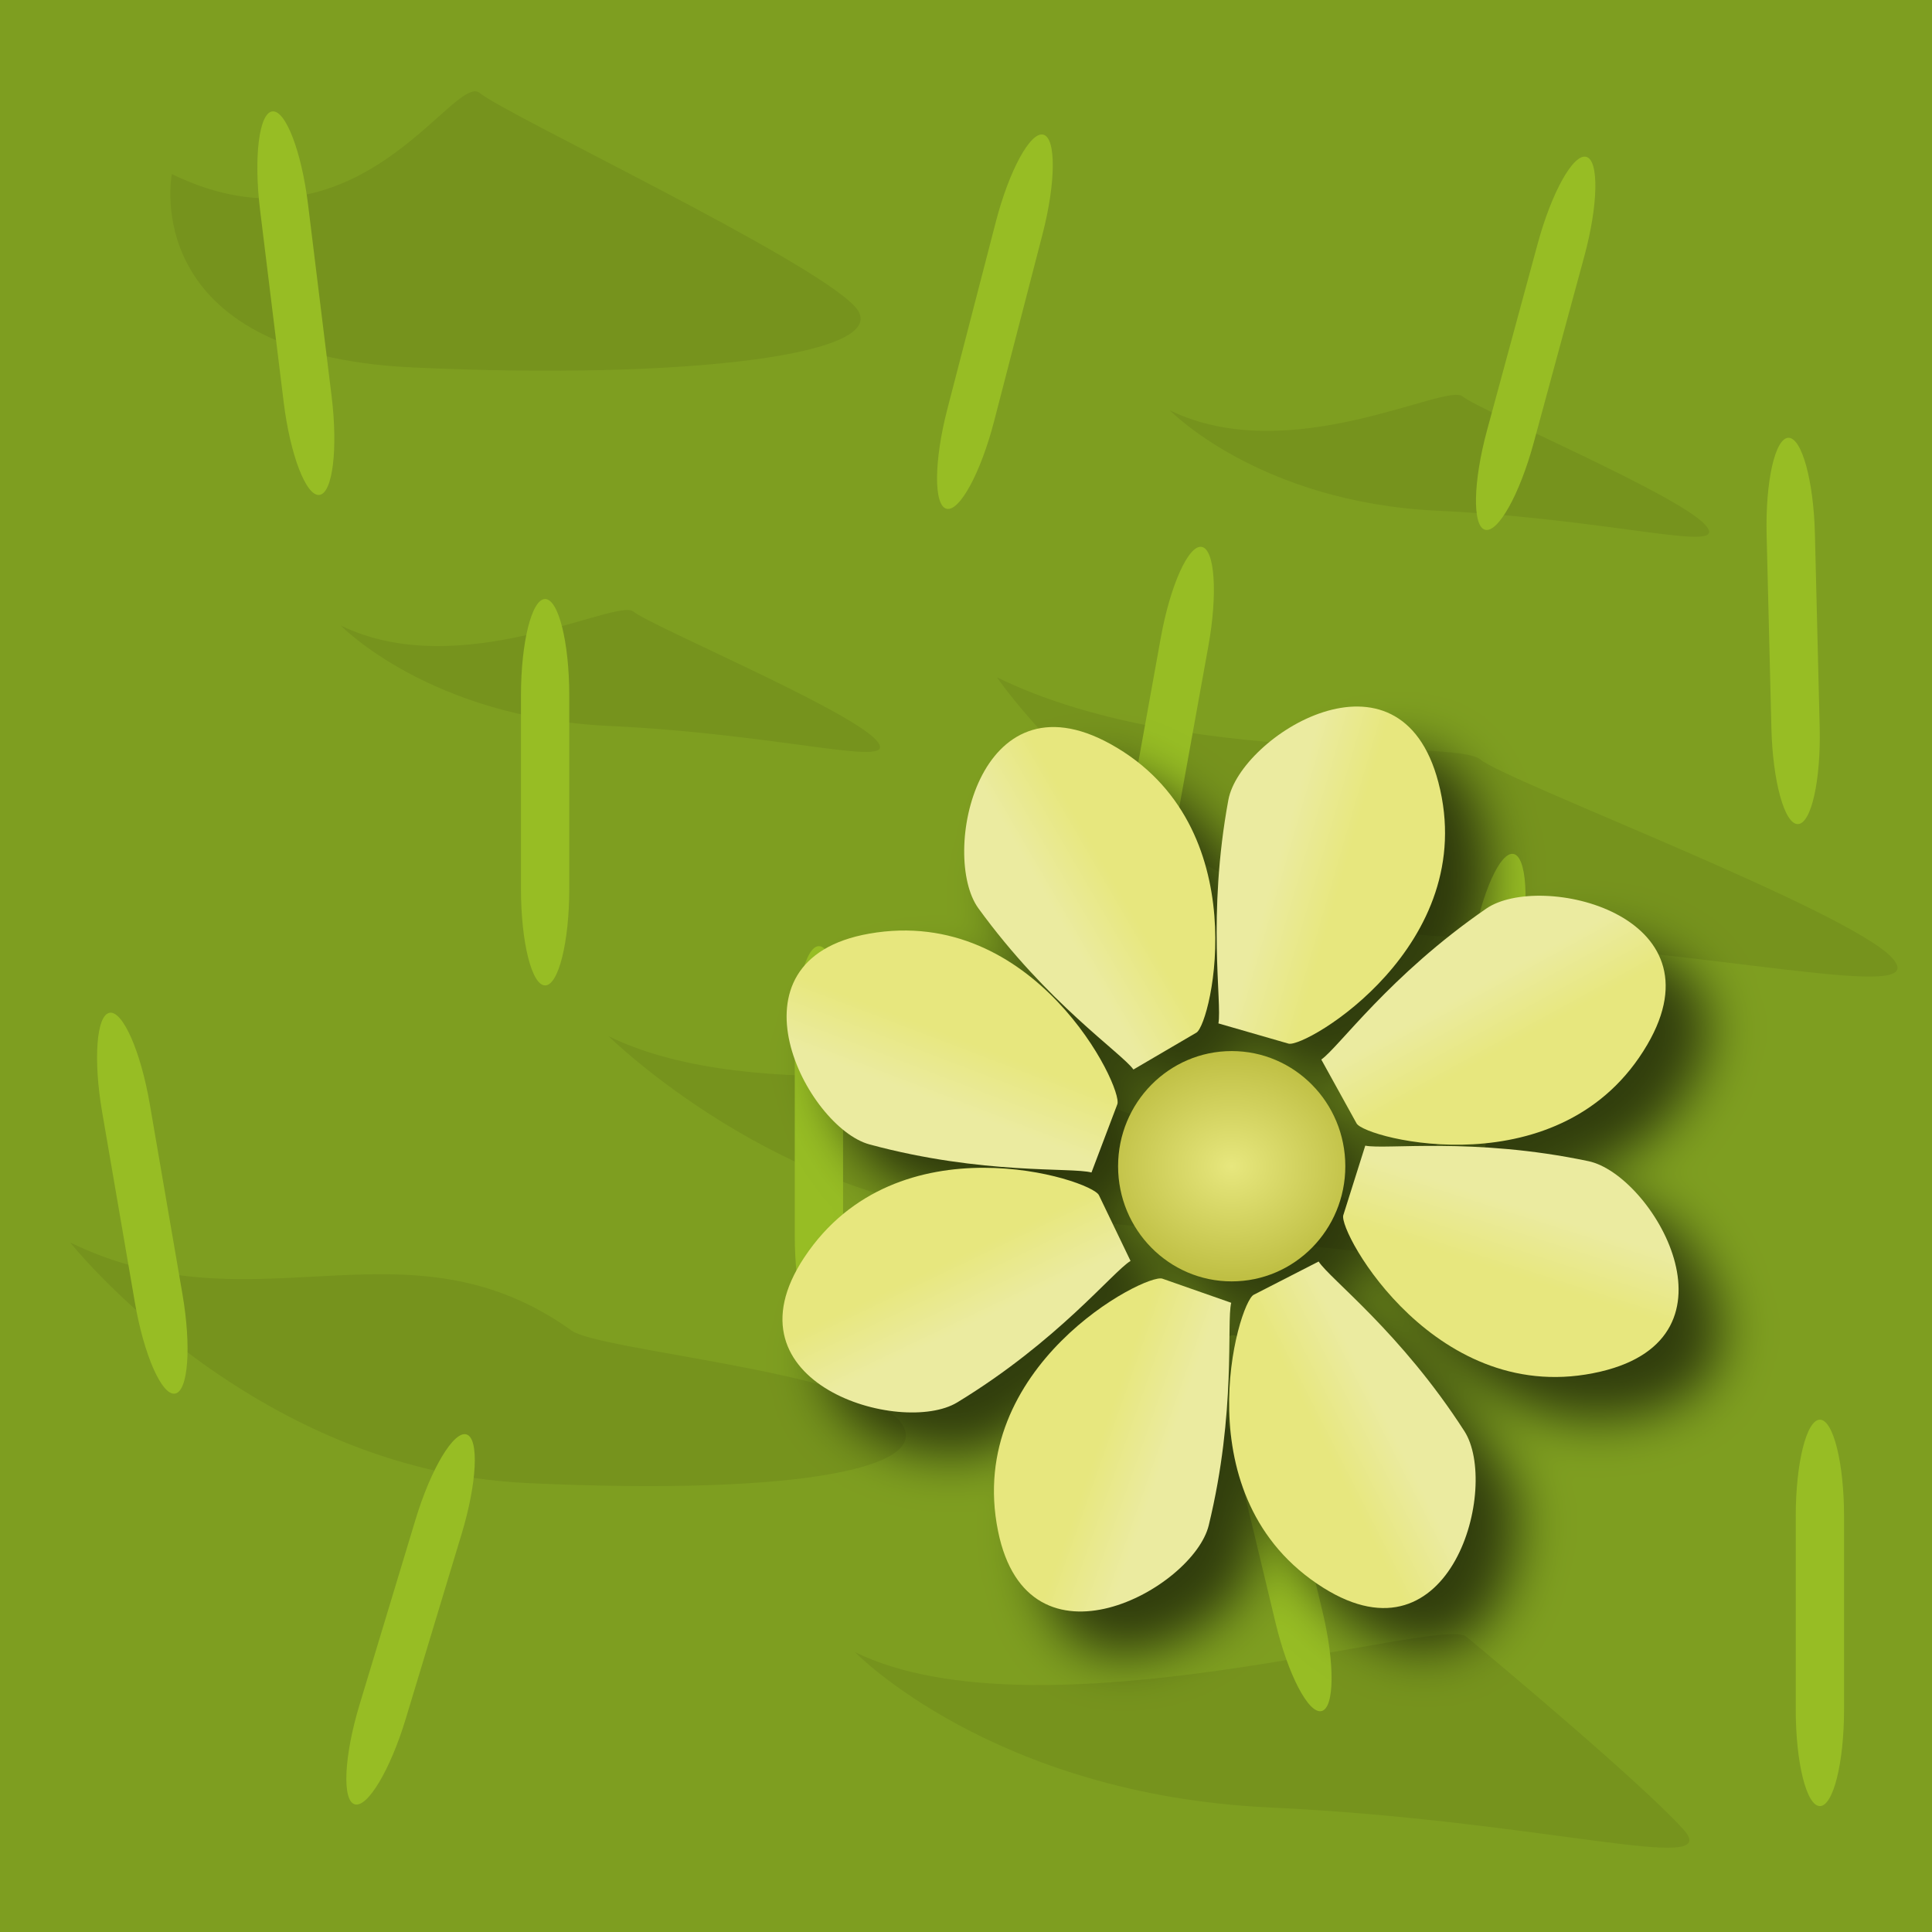
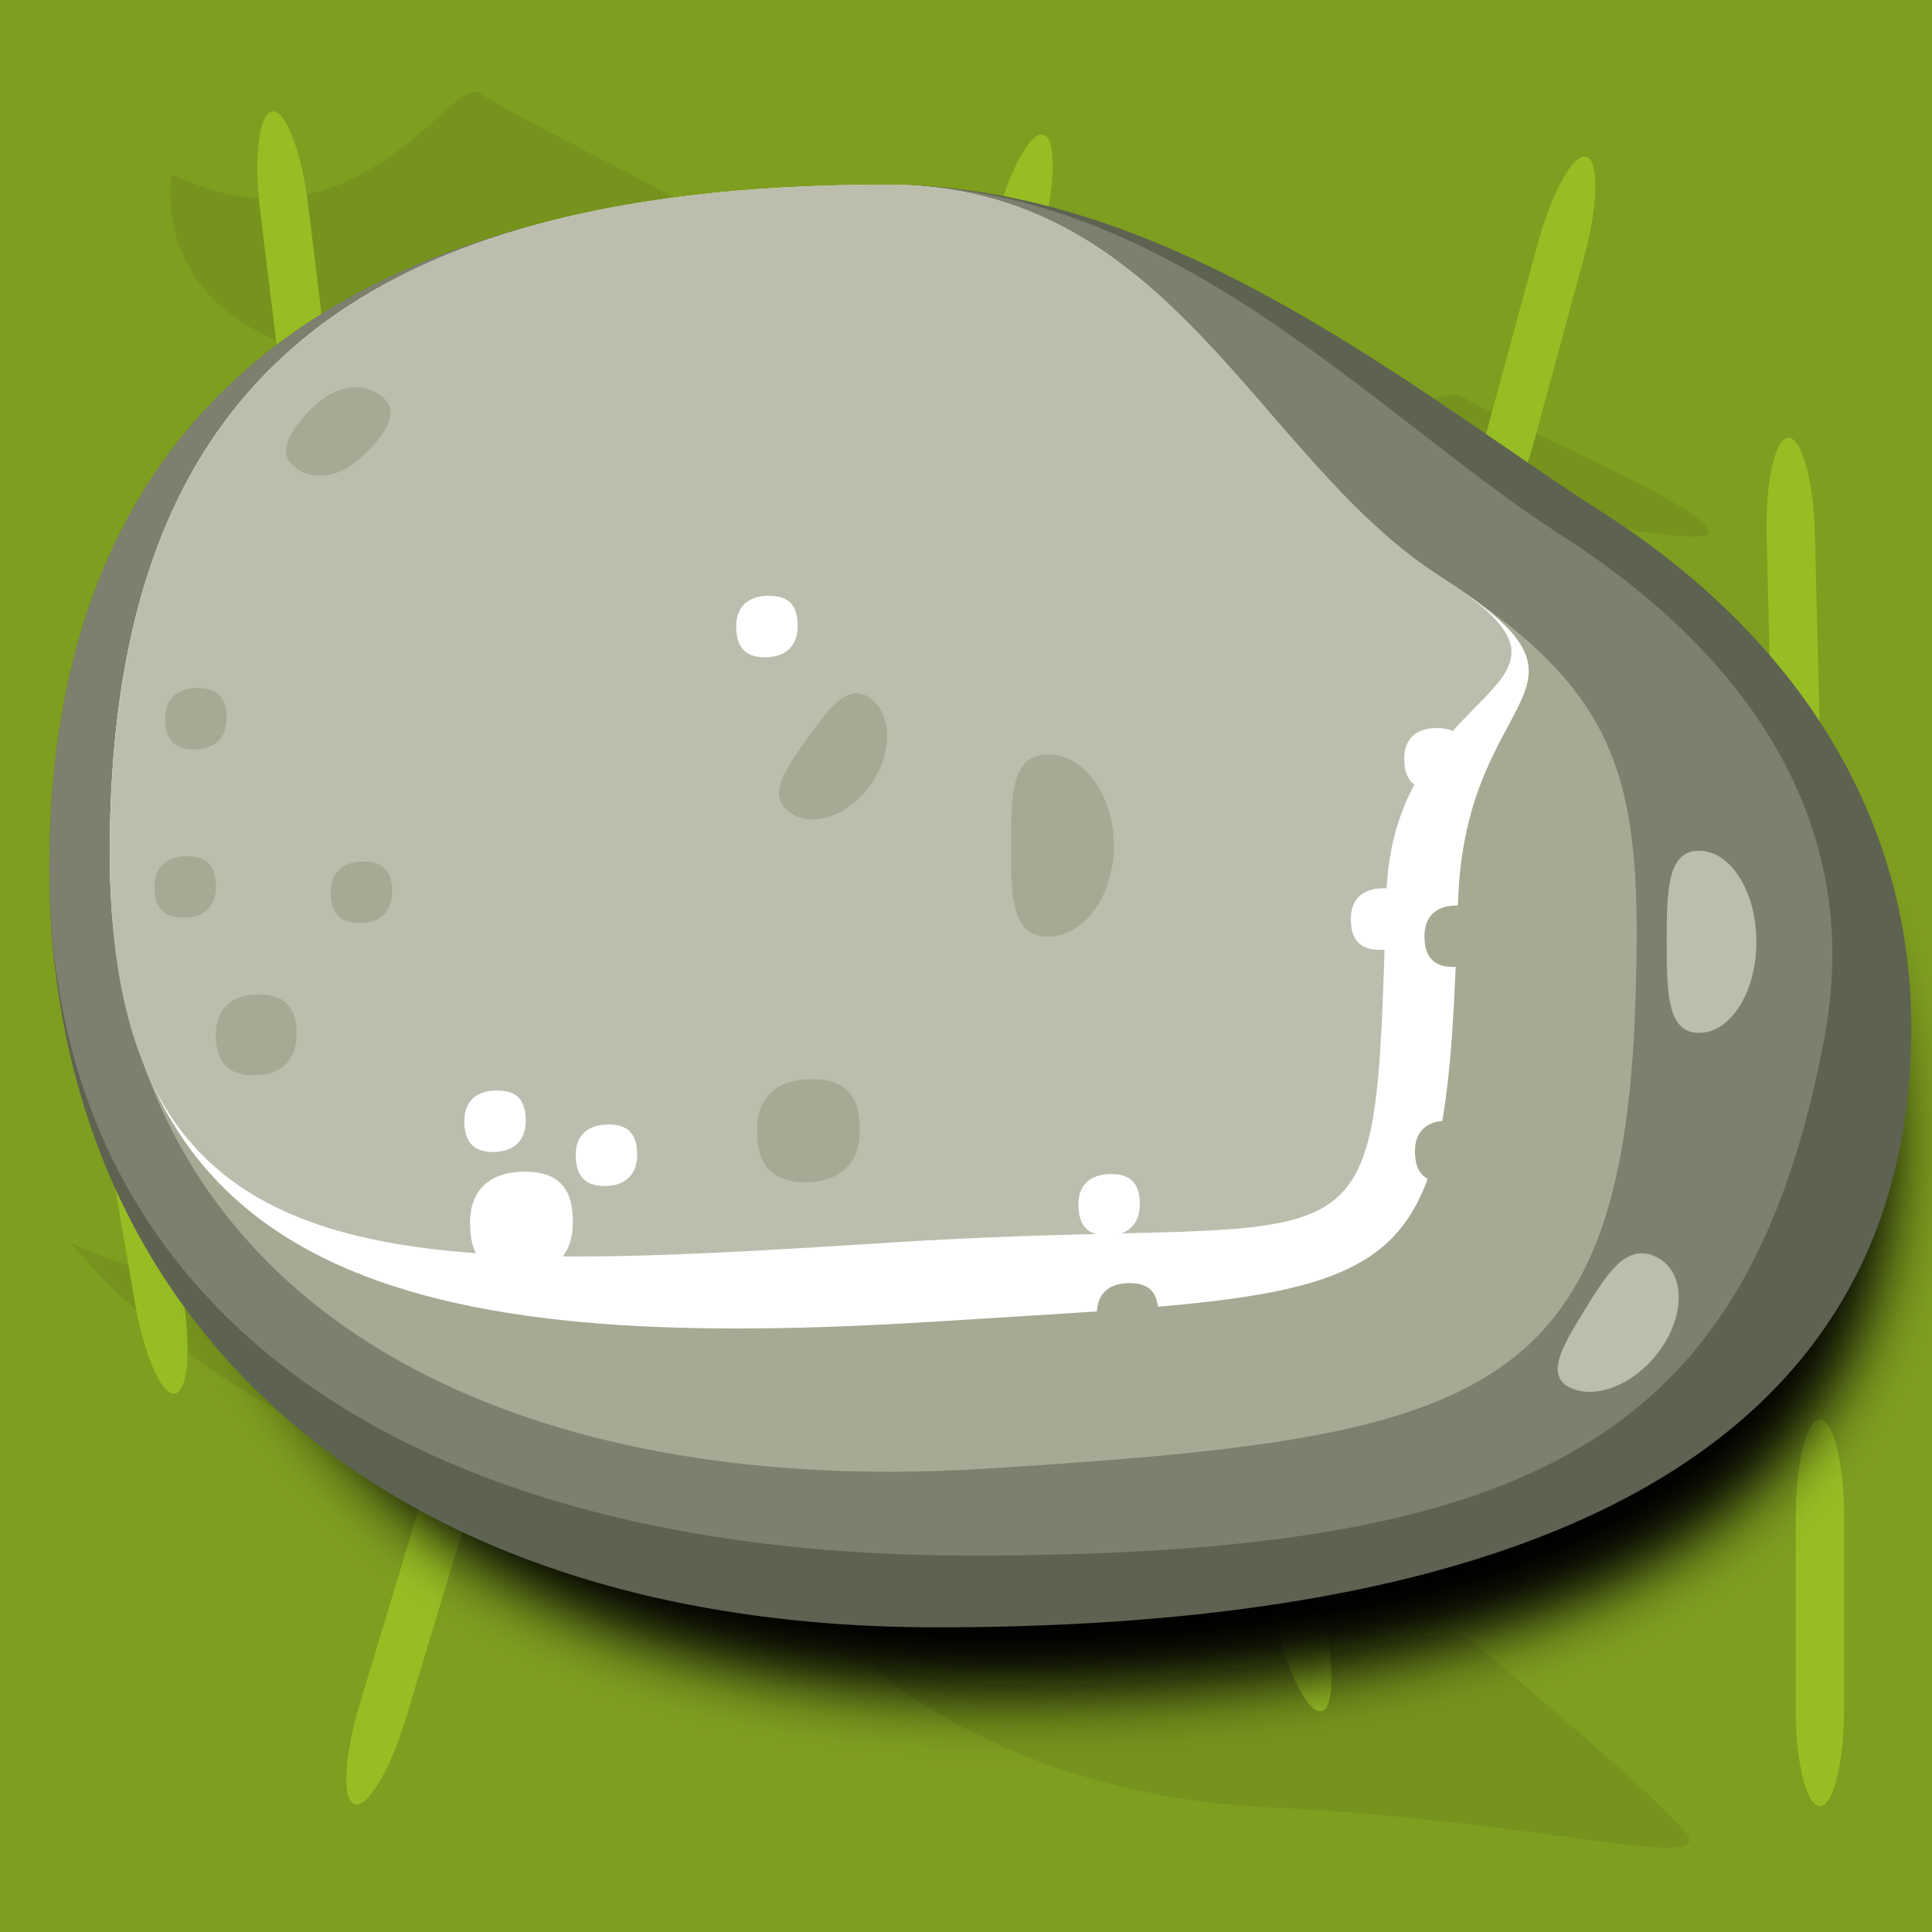
<svg xmlns="http://www.w3.org/2000/svg" xmlns:xlink="http://www.w3.org/1999/xlink" width="40" height="40" viewBox="0 0 40 40" id="svg2" version="1.1">
  <defs id="defs4">
    <linearGradient id="linearGradient4335-8">
      <stop style="stop-color:#ebeba0;stop-opacity:1" offset="0" id="stop4368" />
      <stop style="stop-color:#e7e77e;stop-opacity:1" offset="1" id="stop4366" />
    </linearGradient>
    <linearGradient id="linearGradient4335">
      <stop style="stop-color:#e7e77e;stop-opacity:1" offset="0" id="stop4337" />
      <stop style="stop-color:#a9a923;stop-opacity:1" offset="1" id="stop4339" />
    </linearGradient>
    <radialGradient xlink:href="#linearGradient4335" id="radialGradient4207" gradientUnits="userSpaceOnUse" gradientTransform="matrix(1.783813,0.00889073,-0.00767809,1.540511,-19.04016,-19.74661)" cx="22.312" cy="25.875" fx="22.312" fy="25.875" r="4.625" />
    <linearGradient xlink:href="#linearGradient4335-8" id="linearGradient4209" gradientUnits="userSpaceOnUse" gradientTransform="translate(-0.375,0.25)" x1="14.334" y1="10.746" x2="16.69" y2="9.376" />
    <linearGradient xlink:href="#linearGradient4335-8" id="linearGradient4211" gradientUnits="userSpaceOnUse" gradientTransform="matrix(0.6891816,0.7245886,-0.7245886,0.6891816,20.03246,-8.888198)" x1="14.334" y1="10.746" x2="16.69" y2="9.376" />
    <linearGradient xlink:href="#linearGradient4335-8" id="linearGradient4213" gradientUnits="userSpaceOnUse" gradientTransform="matrix(-0.0250491,0.9996862,-0.9996862,-0.0250491,40.75302,-0.5596082)" x1="14.334" y1="10.746" x2="16.69" y2="9.376" />
    <linearGradient xlink:href="#linearGradient4335-8" id="linearGradient4215" gradientUnits="userSpaceOnUse" gradientTransform="matrix(-0.7416246,0.6708151,-0.6708151,-0.7416246,49.37716,20.07035)" x1="14.334" y1="10.746" x2="16.69" y2="9.376" />
    <linearGradient xlink:href="#linearGradient4335-8" id="linearGradient4217" gradientUnits="userSpaceOnUse" gradientTransform="matrix(-0.998418,-0.05622685,0.05622685,-0.998418,40.10525,41.24265)" x1="14.334" y1="10.746" x2="16.69" y2="9.376" />
    <linearGradient xlink:href="#linearGradient4335-8" id="linearGradient4219" gradientUnits="userSpaceOnUse" gradientTransform="matrix(-0.64735,-0.7621929,0.7621929,-0.64735,19.21627,49.21895)" x1="14.334" y1="10.746" x2="16.69" y2="9.376" />
    <linearGradient xlink:href="#linearGradient4335-8" id="linearGradient4221" gradientUnits="userSpaceOnUse" gradientTransform="matrix(0.08121869,-0.9966963,0.9966963,0.08121869,-1.003224,39.73848)" x1="14.334" y1="10.746" x2="16.69" y2="9.376" />
    <linearGradient xlink:href="#linearGradient4335-8" id="linearGradient4223" gradientUnits="userSpaceOnUse" gradientTransform="matrix(0.7781692,-0.6280547,0.6280547,0.7781692,-8.453766,18.65625)" x1="14.334" y1="10.746" x2="16.69" y2="9.376" />
    <filter style="color-interpolation-filters:sRGB" id="filter4317" x="-0.069" width="1.137" y="-0.068" height="1.136">
      <feGaussianBlur stdDeviation="1.045" id="feGaussianBlur4319" />
+     </filter>
+     <filter style="color-interpolation-filters:sRGB" id="filter4683" x="-0.043" width="1.085" y="-0.055" height="1.11">
+       <feGaussianBlur stdDeviation="0.547" id="feGaussianBlur4685" />
    </filter>
  </defs>
  <g id="layer1" transform="translate(0,-1012.362)">
    <rect style="opacity:1;fill:#7e9e20;fill-opacity:1;stroke:none;stroke-width:1;stroke-linejoin:round;stroke-miterlimit:4;stroke-dasharray:none;stroke-dashoffset:0;stroke-opacity:1" id="rect4136" width="40" height="40" x="0" y="1012.362" />
    <path style="fill:#76931d;fill-opacity:1;fill-rule:evenodd;stroke:none;stroke-width:1px;stroke-linecap:butt;stroke-linejoin:miter;stroke-opacity:1" d="m 7.054,1025.312 c 2.482,1.212 5.713,-0.577 6.06,-0.288 0.346,0.288 4.444,2.02 5.021,2.655 0.577,0.635 -1.847,-0.115 -5.54,-0.288 -3.693,-0.173 -5.54,-2.078 -5.54,-2.078 z" id="path4138" />
    <path style="fill:#76931d;fill-opacity:1;fill-rule:evenodd;stroke:none;stroke-width:1px;stroke-linecap:butt;stroke-linejoin:miter;stroke-opacity:1" d="m 17.702,1046.568 c 3.839,1.875 12.122,-0.766 12.658,-0.32 0.536,0.446 3.592,2.999 4.485,3.981 0.893,0.982 -2.857,-0.178 -8.571,-0.446 -5.714,-0.268 -8.571,-3.214 -8.571,-3.214 z" id="path4138-3" />
    <path style="fill:#76931d;fill-opacity:1;fill-rule:evenodd;stroke:none;stroke-width:1px;stroke-linecap:butt;stroke-linejoin:miter;stroke-opacity:1" d="m 12.6,1033.816 c 3.085,1.507 8.365,0.419 8.796,0.778 0.43,0.359 7.292,2.637 8.009,3.426 0.717,0.789 -4.064,-0.27 -8.655,-0.485 -4.592,-0.215 -8.15,-3.719 -8.15,-3.719 z" id="path4138-7" />
    <path style="fill:#76931d;fill-opacity:1;fill-rule:evenodd;stroke:none;stroke-width:1px;stroke-linecap:butt;stroke-linejoin:miter;stroke-opacity:1" d="m 24.22,1020.857 c 2.482,1.212 5.713,-0.577 6.06,-0.288 0.346,0.288 4.444,2.02 5.021,2.655 0.577,0.635 -1.847,-0.115 -5.54,-0.288 -3.693,-0.173 -5.54,-2.078 -5.54,-2.078 z" id="path4138-6" />
    <path style="fill:#76931d;fill-opacity:1;fill-rule:evenodd;stroke:none;stroke-width:1px;stroke-linecap:butt;stroke-linejoin:miter;stroke-opacity:1" d="m 20.642,1026.386 c 3.839,1.875 9.471,1.254 10.006,1.7 0.536,0.446 7.633,3.125 8.525,4.107 0.893,0.982 -3.615,-0.178 -9.329,-0.446 -5.714,-0.268 -9.203,-5.361 -9.203,-5.361 z" id="path4138-2" />
    <path style="fill:#76931d;fill-opacity:1;fill-rule:evenodd;stroke:none;stroke-width:1px;stroke-linecap:butt;stroke-linejoin:miter;stroke-opacity:1" d="m 3.558,1015.966 c 3.839,1.875 5.84,-2.124 6.376,-1.678 0.536,0.446 6.875,3.441 7.768,4.423 0.893,0.982 -3.457,1.526 -9.171,1.258 -5.714,-0.268 -4.973,-4.003 -4.973,-4.003 z" id="path4138-33" />
    <path style="fill:#76931d;fill-opacity:1;fill-rule:evenodd;stroke:none;stroke-width:1px;stroke-linecap:butt;stroke-linejoin:miter;stroke-opacity:1" d="m 1.452,1038.086 c 3.839,1.875 6.945,-0.64 10.385,1.826 0.567,0.406 5.865,0.852 6.758,1.834 0.893,0.982 -1.973,1.589 -7.688,1.321 -5.714,-0.268 -9.455,-4.982 -9.455,-4.982 z" id="path4138-0" />
    <rect style="opacity:1;fill:#97bd24;fill-opacity:1;stroke:none;stroke-width:1;stroke-linejoin:round;stroke-miterlimit:4;stroke-dasharray:none;stroke-dashoffset:0;stroke-opacity:1" id="rect4185" width="1" x="-118.607" y="1007.787" height="8" rx="2" ry="2" transform="matrix(0.9925406,-0.1219142,0.1219142,0.9925406,0,0)" />
    <rect ry="2" style="opacity:1;fill:#97bd24;fill-opacity:1;stroke:none;stroke-width:1;stroke-linejoin:round;stroke-miterlimit:4;stroke-dasharray:none;stroke-dashoffset:0;stroke-opacity:1" id="rect4185-45" width="1" x="274.845" y="977.334" height="8" rx="2" transform="matrix(0.9680814,0.250636,-0.250636,0.9680814,0,0)" />
    <rect ry="2" style="opacity:1;fill:#97bd24;fill-opacity:1;stroke:none;stroke-width:1;stroke-linejoin:round;stroke-miterlimit:4;stroke-dasharray:none;stroke-dashoffset:0;stroke-opacity:1" id="rect4185-0" width="1" x="297.214" y="971.549" height="8" rx="2" transform="matrix(0.9650869,0.2619299,-0.2619299,0.9650869,0,0)" />
    <rect ry="2" style="opacity:1;fill:#97bd24;fill-opacity:1;stroke:none;stroke-width:1;stroke-linejoin:round;stroke-miterlimit:4;stroke-dasharray:none;stroke-dashoffset:0;stroke-opacity:1" id="rect4185-2" width="1" x="205.916" y="1002.967" height="8" rx="2" transform="matrix(0.9840807,0.177722,-0.177722,0.9840807,0,0)" />
    <rect ry="2" style="opacity:1;fill:#97bd24;fill-opacity:1;stroke:none;stroke-width:1;stroke-linejoin:round;stroke-miterlimit:4;stroke-dasharray:none;stroke-dashoffset:0;stroke-opacity:1" id="rect4185-7" width="1" x="212.661" y="1008.231" height="8" rx="2" transform="matrix(0.9842099,0.1770052,-0.1770052,0.9842099,0,0)" />
    <rect ry="2" style="opacity:1;fill:#97bd24;fill-opacity:1;stroke:none;stroke-width:1;stroke-linejoin:round;stroke-miterlimit:4;stroke-dasharray:none;stroke-dashoffset:0;stroke-opacity:1" id="rect4185-08" width="1" x="16.455" y="1031.951" height="8" rx="2" />
    <rect ry="2" style="opacity:1;fill:#97bd24;fill-opacity:1;stroke:none;stroke-width:1;stroke-linejoin:round;stroke-miterlimit:4;stroke-dasharray:none;stroke-dashoffset:0;stroke-opacity:1" id="rect4185-97" width="1" x="-173.301" y="1018.782" height="8" rx="2" transform="matrix(0.9855489,-0.1693912,0.1693912,0.9855489,0,0)" />
    <rect ry="2" style="opacity:1;fill:#97bd24;fill-opacity:1;stroke:none;stroke-width:1;stroke-linejoin:round;stroke-miterlimit:4;stroke-dasharray:none;stroke-dashoffset:0;stroke-opacity:1" id="rect4185-66" width="1" x="10.786" y="1024.764" height="8" rx="2" />
    <rect ry="2" style="opacity:1;fill:#97bd24;fill-opacity:1;stroke:none;stroke-width:1;stroke-linejoin:round;stroke-miterlimit:4;stroke-dasharray:none;stroke-dashoffset:0;stroke-opacity:1" id="rect4185-27" width="1" x="-218.41" y="1017.243" height="8" rx="2" transform="matrix(0.9723894,-0.2333642,0.2333642,0.9723894,0,0)" />
    <rect ry="2" style="opacity:1;fill:#97bd24;fill-opacity:1;stroke:none;stroke-width:1;stroke-linejoin:round;stroke-miterlimit:4;stroke-dasharray:none;stroke-dashoffset:0;stroke-opacity:1" id="rect4185-69" width="1" x="37.179" y="1041.755" height="8" rx="2" />
    <rect ry="2" style="opacity:1;fill:#97bd24;fill-opacity:1;stroke:none;stroke-width:1;stroke-linejoin:round;stroke-miterlimit:4;stroke-dasharray:none;stroke-dashoffset:0;stroke-opacity:1" id="rect4185-33" width="1" x="310.303" y="994.678" height="8" rx="2" transform="matrix(0.9572123,0.2893866,-0.2893866,0.9572123,0,0)" />
    <rect ry="2" style="opacity:1;fill:#97bd24;fill-opacity:1;stroke:none;stroke-width:1;stroke-linejoin:round;stroke-miterlimit:4;stroke-dasharray:none;stroke-dashoffset:0;stroke-opacity:1" id="rect4185-2-5" width="1" x="11.31" y="1022.029" height="8" rx="2" transform="matrix(0.9996955,-0.02467659,0.02467659,0.9996955,0,0)" />
  </g>
-   <g id="layer2">
+   <g id="layer2" style="display:none">
    <g id="g4400" transform="matrix(0.508606,0,0,0.508606,15.91813,14.68966)" style="fill:#000000;fill-opacity:0.61;filter:url(#filter4317)">
      <ellipse ry="4.688" rx="4.625" cy="20.312" cx="20.562" id="path4333" style="opacity:1;fill:#000000;fill-opacity:0.61;stroke:none;stroke-width:1;stroke-linejoin:round;stroke-miterlimit:4;stroke-dasharray:none;stroke-dashoffset:0;stroke-opacity:1" />
      <path id="path4343" d="m 16.562,16.375 c -0.5,-0.688 -3.5,-2.688 -6.312,-6.563 -1.558,-2.147 -0.03,-9.672 5.375,-6.688 6,3.312 4.115,11.39 3.5,11.75 z" style="fill:#000000;fill-opacity:0.61;fill-rule:evenodd;stroke:none;stroke-width:1px;stroke-linecap:butt;stroke-linejoin:miter;stroke-opacity:1" />
      <path style="fill:#000000;fill-opacity:0.61;fill-rule:evenodd;stroke:none;stroke-width:1px;stroke-linecap:butt;stroke-linejoin:miter;stroke-opacity:1" d="m 20.021,14.498 c 0.154,-0.836 -0.465,-4.388 0.405,-9.097 0.482,-2.609 6.987,-6.688 8.55,-0.714 1.735,6.63 -5.417,10.831 -6.102,10.634 z" id="path4372" />
      <path style="fill:#000000;fill-opacity:0.61;fill-rule:evenodd;stroke:none;stroke-width:1px;stroke-linecap:butt;stroke-linejoin:miter;stroke-opacity:1" d="m 24.209,15.969 c 0.7,-0.483 2.774,-3.432 6.719,-6.146 2.186,-1.504 9.669,0.212 6.551,5.541 -3.462,5.915 -11.49,3.828 -11.834,3.205 z" id="path4376" />
      <path id="path4378" d="m 25.999,19.474 c 0.832,0.174 4.399,-0.355 9.084,0.632 2.596,0.547 6.511,7.152 0.5,8.565 -6.672,1.568 -10.692,-5.687 -10.478,-6.366 z" style="fill:#000000;fill-opacity:0.61;fill-rule:evenodd;stroke:none;stroke-width:1px;stroke-linecap:butt;stroke-linejoin:miter;stroke-opacity:1" />
      <path style="fill:#000000;fill-opacity:0.61;fill-rule:evenodd;stroke:none;stroke-width:1px;stroke-linecap:butt;stroke-linejoin:miter;stroke-opacity:1" d="m 24.101,24.191 c 0.461,0.715 3.343,2.88 5.934,6.907 1.435,2.231 -0.513,9.658 -5.743,6.375 -5.804,-3.645 -3.468,-11.603 -2.834,-11.928 z" id="path4384" />
      <path id="path4386" d="m 20.542,25.871 c -0.2,0.826 0.217,4.407 -0.915,9.06 -0.628,2.578 -7.352,6.284 -8.577,0.232 -1.359,-6.718 6.018,-10.51 6.69,-10.274 z" style="fill:#000000;fill-opacity:0.61;fill-rule:evenodd;stroke:none;stroke-width:1px;stroke-linecap:butt;stroke-linejoin:miter;stroke-opacity:1" />
      <path id="path4388" d="m 16.444,24.167 c -0.726,0.443 -2.963,3.27 -7.054,5.759 C 7.124,31.304 -0.252,29.17 3.162,24.025 6.951,18.314 14.848,20.849 15.157,21.491 Z" style="fill:#000000;fill-opacity:0.61;fill-rule:evenodd;stroke:none;stroke-width:1px;stroke-linecap:butt;stroke-linejoin:miter;stroke-opacity:1" />
      <path style="fill:#000000;fill-opacity:0.61;fill-rule:evenodd;stroke:none;stroke-width:1px;stroke-linecap:butt;stroke-linejoin:miter;stroke-opacity:1" d="m 14.854,20.567 c -0.821,-0.221 -4.411,0.107 -9.034,-1.142 -2.561,-0.692 -6.098,-7.507 -0.017,-8.58 6.749,-1.191 10.356,6.279 10.103,6.945 z" id="path4390" />
    </g>
    <g transform="matrix(0.508606,0,0,0.508606,15.04313,13.81466)" id="g4187">
      <ellipse style="opacity:1;fill:url(#radialGradient4207);fill-opacity:1;stroke:none;stroke-width:1;stroke-linejoin:round;stroke-miterlimit:4;stroke-dasharray:none;stroke-dashoffset:0;stroke-opacity:1" id="ellipse4189" cx="20.562" cy="20.312" rx="4.625" ry="4.688" />
      <path style="fill:url(#linearGradient4209);fill-opacity:1;fill-rule:evenodd;stroke:none;stroke-width:1px;stroke-linecap:butt;stroke-linejoin:miter;stroke-opacity:1" d="m 16.562,16.375 c -0.5,-0.688 -3.5,-2.688 -6.312,-6.563 -1.558,-2.147 -0.03,-9.672 5.375,-6.688 6,3.312 4.115,11.39 3.5,11.75 z" id="path4191" />
      <path id="path4193" d="m 20.021,14.498 c 0.154,-0.836 -0.465,-4.388 0.405,-9.097 0.482,-2.609 6.987,-6.688 8.55,-0.714 1.735,6.63 -5.417,10.831 -6.102,10.634 z" style="fill:url(#linearGradient4211);fill-opacity:1;fill-rule:evenodd;stroke:none;stroke-width:1px;stroke-linecap:butt;stroke-linejoin:miter;stroke-opacity:1" />
      <path id="path4195" d="m 24.209,15.969 c 0.7,-0.483 2.774,-3.432 6.719,-6.146 2.186,-1.504 9.669,0.212 6.551,5.541 -3.462,5.915 -11.49,3.828 -11.834,3.205 z" style="fill:url(#linearGradient4213);fill-opacity:1;fill-rule:evenodd;stroke:none;stroke-width:1px;stroke-linecap:butt;stroke-linejoin:miter;stroke-opacity:1" />
      <path style="fill:url(#linearGradient4215);fill-opacity:1;fill-rule:evenodd;stroke:none;stroke-width:1px;stroke-linecap:butt;stroke-linejoin:miter;stroke-opacity:1" d="m 25.999,19.474 c 0.832,0.174 4.399,-0.355 9.084,0.632 2.596,0.547 6.511,7.152 0.5,8.565 -6.672,1.568 -10.692,-5.687 -10.478,-6.366 z" id="path4197" />
      <path id="path4199" d="m 24.101,24.191 c 0.461,0.715 3.343,2.88 5.934,6.907 1.435,2.231 -0.513,9.658 -5.743,6.375 -5.804,-3.645 -3.468,-11.603 -2.834,-11.928 z" style="fill:url(#linearGradient4217);fill-opacity:1;fill-rule:evenodd;stroke:none;stroke-width:1px;stroke-linecap:butt;stroke-linejoin:miter;stroke-opacity:1" />
      <path style="fill:url(#linearGradient4219);fill-opacity:1;fill-rule:evenodd;stroke:none;stroke-width:1px;stroke-linecap:butt;stroke-linejoin:miter;stroke-opacity:1" d="m 20.542,25.871 c -0.2,0.826 0.217,4.407 -0.915,9.06 -0.628,2.578 -7.352,6.284 -8.577,0.232 -1.359,-6.718 6.018,-10.51 6.69,-10.274 z" id="path4201" />
      <path style="fill:url(#linearGradient4221);fill-opacity:1;fill-rule:evenodd;stroke:none;stroke-width:1px;stroke-linecap:butt;stroke-linejoin:miter;stroke-opacity:1" d="m 16.444,24.167 c -0.726,0.443 -2.963,3.27 -7.054,5.759 C 7.124,31.304 -0.252,29.17 3.162,24.025 6.951,18.314 14.848,20.849 15.157,21.491 Z" id="path4203" />
      <path id="path4205" d="m 14.854,20.567 c -0.821,-0.221 -4.411,0.107 -9.034,-1.142 -2.561,-0.692 -6.098,-7.507 -0.017,-8.58 6.749,-1.191 10.356,6.279 10.103,6.945 z" style="fill:url(#linearGradient4223);fill-opacity:1;fill-rule:evenodd;stroke:none;stroke-width:1px;stroke-linecap:butt;stroke-linejoin:miter;stroke-opacity:1" />
    </g>
  </g>
+   <g id="layer3">
+     <path id="path4653" d="m 37.625,22.25 c 0,7.283 -6.736,9.938 -16.125,9.938 -9.389,0 -14.688,-5.279 -14.688,-12.562 0,-7.283 4.486,-11.312 13.875,-11.312 4.694,0 8.788,3.476 11.833,5.425 C 35.566,15.686 37.625,18.608 37.625,22.25 Z" style="opacity:1;fill:#000000;fill-opacity:1;stroke:none;stroke-width:0.7;stroke-linejoin:round;stroke-miterlimit:4;stroke-dasharray:none;stroke-dashoffset:0;stroke-opacity:1;filter:url(#filter4683)" transform="matrix(1.148875,0,0,1.148875,-4.042272,-1.903483)" />
+     <g id="g4687" transform="matrix(1.25104,0,0,1.25104,-7.500835,-6.575954)">
+       <path id="path4465" d="m 37.625,22.25 c 0,7.283 -6.736,9.938 -16.125,9.938 -9.389,0 -14.688,-5.279 -14.688,-12.562 0,-7.283 4.486,-11.312 13.875,-11.312 4.694,0 8.788,3.476 11.833,5.425 C 35.566,15.686 37.625,18.608 37.625,22.25 Z" style="opacity:1;fill:#5e6251;fill-opacity:1;stroke:none;stroke-width:0.7;stroke-linejoin:round;stroke-miterlimit:4;stroke-dasharray:none;stroke-dashoffset:0;stroke-opacity:1" />
+       <path style="opacity:1;fill:#7d806f;fill-opacity:1;stroke:none;stroke-width:0.7;stroke-linejoin:round;stroke-miterlimit:4;stroke-dasharray:none;stroke-dashoffset:0;stroke-opacity:1" d="M 36.188,22.438 C 34.938,29.033 31.451,31 22.062,31 c -9.389,0 -15.25,-4.092 -15.25,-11.375 0,-7.283 4.486,-11.312 13.875,-11.312 4.694,0 8.101,3.851 11.146,5.8 3.045,1.949 5.032,4.747 4.354,8.325 z" id="path4468" />
+       <path id="path4470" d="m 33.062,21.812 c -0.213,6.71 -2.674,7.241 -10.75,7.75 -8.248,0.519 -14.5,-2.904 -14.5,-10.188 0,-7.283 3.486,-11.062 12.875,-11.062 4.694,0 6.101,4.539 9.146,6.488 3.045,1.949 3.345,3.372 3.229,7.012 z" style="opacity:1;fill:#a7a994;fill-opacity:1;stroke:none;stroke-width:0.7;stroke-linejoin:round;stroke-miterlimit:4;stroke-dasharray:none;stroke-dashoffset:0;stroke-opacity:1" />
+       <path style="opacity:1;fill:#ffffff;fill-opacity:1;stroke:none;stroke-width:0.7;stroke-linejoin:round;stroke-miterlimit:4;stroke-dasharray:none;stroke-dashoffset:0;stroke-opacity:1" d="m 30.125,20.188 c -0.213,6.71 -0.549,6.429 -8.625,6.938 -8.248,0.519 -13.688,-0.467 -13.688,-7.75 0,-7.283 3.486,-11.062 12.875,-11.062 4.694,0 6.101,4.539 9.146,6.488 3.045,1.949 0.407,1.747 0.292,5.387 z" id="path4472" />
+       <path id="path4474" d="m 28.938,20.062 c -0.213,6.71 0.014,5.241 -8.062,5.75 -8.248,0.519 -13.062,0.846 -13.062,-6.438 0,-7.283 3.486,-11.062 12.875,-11.062 4.694,0 6.101,4.539 9.146,6.488 3.045,1.949 -0.78,1.622 -0.896,5.262 z" style="opacity:1;fill:#bcbdad;fill-opacity:1;stroke:none;stroke-width:0.7;stroke-linejoin:round;stroke-miterlimit:4;stroke-dasharray:none;stroke-dashoffset:0;stroke-opacity:1" />
+       <path id="path4476" d="m 35.063,20.843 c 0,0.832 -0.426,1.507 -0.952,1.507 -0.526,0 -0.532,-0.675 -0.532,-1.507 -10e-7,-0.832 0.006,-1.507 0.532,-1.507 0.526,-10e-7 0.952,0.675 0.952,1.507 z" style="opacity:1;fill:#bcbdad;fill-opacity:1;stroke:none;stroke-width:0.7;stroke-linejoin:round;stroke-miterlimit:4;stroke-dasharray:none;stroke-dashoffset:0;stroke-opacity:1" />
+       <path style="opacity:1;fill:#bcbdad;fill-opacity:1;stroke:none;stroke-width:0.7;stroke-linejoin:round;stroke-miterlimit:4;stroke-dasharray:none;stroke-dashoffset:0;stroke-opacity:1" d="m 33.542,27.486 c -0.373,0.607 -1.056,0.943 -1.525,0.751 -0.47,-0.192 -0.174,-0.686 0.199,-1.293 0.373,-0.607 0.68,-1.096 1.15,-0.904 0.47,0.192 0.549,0.839 0.176,1.446 z" id="path4479" />
+       <path id="path4476-6" d="m 24.429,19.25 c 0,0.832 -0.489,1.507 -1.092,1.507 -0.603,0 -0.61,-0.675 -0.61,-1.507 -1e-6,-0.832 0.007,-1.507 0.61,-1.507 0.603,-10e-7 1.092,0.675 1.092,1.507 z" style="opacity:1;fill:#a7a994;fill-opacity:1;stroke:none;stroke-width:0.7;stroke-linejoin:round;stroke-miterlimit:4;stroke-dasharray:none;stroke-dashoffset:0;stroke-opacity:1" />
+       <path id="path4476-6-6" d="m 20.226,23.959 c 0,0.519 -0.301,0.863 -0.904,0.863 -0.603,0 -0.798,-0.345 -0.798,-0.863 -1e-6,-0.519 0.305,-0.843 0.909,-0.843 0.603,-1e-6 0.794,0.324 0.794,0.843 z" style="opacity:1;fill:#a7a994;fill-opacity:1;stroke:none;stroke-width:0.7;stroke-linejoin:round;stroke-miterlimit:4;stroke-dasharray:none;stroke-dashoffset:0;stroke-opacity:1" />
+       <path style="opacity:1;fill:#a7a994;fill-opacity:1;stroke:none;stroke-width:0.7;stroke-linejoin:round;stroke-miterlimit:4;stroke-dasharray:none;stroke-dashoffset:0;stroke-opacity:1" d="m 20.398,18.251 c -0.371,0.519 -0.971,0.717 -1.34,0.443 -0.369,-0.274 -0.072,-0.698 0.299,-1.216 0.371,-0.519 0.676,-0.936 1.045,-0.662 0.369,0.274 0.367,0.917 -0.004,1.435 z" id="path4511" />
+       <path style="opacity:1;fill:#a7a994;fill-opacity:1;stroke:none;stroke-width:0.7;stroke-linejoin:round;stroke-miterlimit:4;stroke-dasharray:none;stroke-dashoffset:0;stroke-opacity:1" d="m 12.117,12.689 c -0.37,0.4 -0.799,0.56 -1.167,0.349 -0.368,-0.211 -0.241,-0.545 0.129,-0.945 0.37,-0.4 0.787,-0.543 1.155,-0.331 0.368,0.211 0.253,0.528 -0.117,0.928 z" id="path4513" />
+       <path id="path4476-6-6-0" d="m 15.476,25.49 c 0,0.519 -0.301,0.863 -0.904,0.863 -0.603,0 -0.798,-0.345 -0.798,-0.863 -1e-6,-0.519 0.305,-0.843 0.909,-0.843 0.603,-1e-6 0.794,0.324 0.794,0.843 z" style="opacity:1;fill:#ffffff;fill-opacity:1;stroke:none;stroke-width:0.7;stroke-linejoin:round;stroke-miterlimit:4;stroke-dasharray:none;stroke-dashoffset:0;stroke-opacity:1" />
+       <path id="path4476-6-6-0-5" d="m 16.54,24.369 c 0,0.31 -0.18,0.515 -0.54,0.515 -0.36,0 -0.476,-0.206 -0.476,-0.515 -1e-6,-0.31 0.182,-0.503 0.542,-0.503 0.36,-1e-6 0.474,0.193 0.474,0.503 z" style="opacity:1;fill:#ffffff;fill-opacity:1;stroke:none;stroke-width:0.7;stroke-linejoin:round;stroke-miterlimit:4;stroke-dasharray:none;stroke-dashoffset:0;stroke-opacity:1" />
+       <path id="path4476-6-6-0-5-4" d="m 14.696,23.806 c 0,0.31 -0.18,0.515 -0.54,0.515 -0.36,0 -0.476,-0.206 -0.476,-0.515 -1e-6,-0.31 0.182,-0.503 0.542,-0.503 0.36,-1e-6 0.474,0.193 0.474,0.503 z" style="opacity:1;fill:#ffffff;fill-opacity:1;stroke:none;stroke-width:0.7;stroke-linejoin:round;stroke-miterlimit:4;stroke-dasharray:none;stroke-dashoffset:0;stroke-opacity:1" />
+       <path id="path4476-6-6-0-5-6" d="m 29.367,20.46 c 0,0.31 -0.18,0.515 -0.54,0.515 -0.36,0 -0.476,-0.206 -0.476,-0.515 -10e-7,-0.31 0.182,-0.503 0.542,-0.503 0.36,-1e-6 0.474,0.193 0.474,0.503 z" style="opacity:1;fill:#ffffff;fill-opacity:1;stroke:none;stroke-width:0.7;stroke-linejoin:round;stroke-miterlimit:4;stroke-dasharray:none;stroke-dashoffset:0;stroke-opacity:1" />
+       <path id="path4476-6-6-0-5-1" d="m 30.251,17.808 c 0,0.31 -0.18,0.515 -0.54,0.515 -0.36,0 -0.476,-0.206 -0.476,-0.515 -1e-6,-0.31 0.182,-0.503 0.542,-0.503 0.36,-1e-6 0.474,0.193 0.474,0.503 z" style="opacity:1;fill:#ffffff;fill-opacity:1;stroke:none;stroke-width:0.7;stroke-linejoin:round;stroke-miterlimit:4;stroke-dasharray:none;stroke-dashoffset:0;stroke-opacity:1" />
+       <path id="path4476-6-6-0-5-9" d="m 24.859,25.189 c 0,0.31 -0.18,0.515 -0.54,0.515 -0.36,0 -0.476,-0.206 -0.476,-0.515 -1e-6,-0.31 0.182,-0.503 0.542,-0.503 0.36,-1e-6 0.474,0.193 0.474,0.503 z" style="opacity:1;fill:#ffffff;fill-opacity:1;stroke:none;stroke-width:0.7;stroke-linejoin:round;stroke-miterlimit:4;stroke-dasharray:none;stroke-dashoffset:0;stroke-opacity:1" />
+       <path id="path4476-6-6-0-5-3" d="m 30.428,24.305 c 0,0.31 -0.18,0.515 -0.54,0.515 -0.36,0 -0.476,-0.206 -0.476,-0.515 -1e-6,-0.31 0.182,-0.503 0.542,-0.503 0.36,-1e-6 0.474,0.193 0.474,0.503 z" style="opacity:1;fill:#a7a994;fill-opacity:1;stroke:none;stroke-width:0.7;stroke-linejoin:round;stroke-miterlimit:4;stroke-dasharray:none;stroke-dashoffset:0;stroke-opacity:1" />
+       <path id="path4476-6-6-0-5-3-3" d="m 30.586,20.744 c 0,0.31 -0.18,0.515 -0.54,0.515 -0.36,0 -0.476,-0.206 -0.476,-0.515 -10e-7,-0.31 0.182,-0.503 0.542,-0.503 0.36,-1e-6 0.474,0.193 0.474,0.503 z" style="opacity:1;fill:#a7a994;fill-opacity:1;stroke:none;stroke-width:0.7;stroke-linejoin:round;stroke-miterlimit:4;stroke-dasharray:none;stroke-dashoffset:0;stroke-opacity:1" />
+       <path id="path4476-6-6-0-5-3-5" d="m 25.164,26.994 c 0,0.31 -0.18,0.515 -0.54,0.515 -0.36,0 -0.476,-0.206 -0.476,-0.515 -10e-7,-0.31 0.182,-0.503 0.542,-0.503 0.36,-1e-6 0.474,0.193 0.474,0.503 z" style="opacity:1;fill:#a7a994;fill-opacity:1;stroke:none;stroke-width:0.7;stroke-linejoin:round;stroke-miterlimit:4;stroke-dasharray:none;stroke-dashoffset:0;stroke-opacity:1" />
+       <path id="path4476-6-6-0-5-3-6" d="m 9.568,19.93 c 0,0.31 -0.18,0.515 -0.54,0.515 -0.36,0 -0.476,-0.206 -0.476,-0.515 -10e-7,-0.31 0.182,-0.503 0.542,-0.503 0.36,-10e-7 0.474,0.193 0.474,0.503 z" style="opacity:1;fill:#a7a994;fill-opacity:1;stroke:none;stroke-width:0.7;stroke-linejoin:round;stroke-miterlimit:4;stroke-dasharray:none;stroke-dashoffset:0;stroke-opacity:1" />
+       <path id="path4476-6-6-0-5-3-1" d="m 9.745,17.145 c 0,0.31 -0.18,0.515 -0.54,0.515 -0.36,0 -0.476,-0.206 -0.476,-0.515 -10e-7,-0.31 0.182,-0.503 0.542,-0.503 0.36,-1e-6 0.474,0.193 0.474,0.503 z" style="opacity:1;fill:#a7a994;fill-opacity:1;stroke:none;stroke-width:0.7;stroke-linejoin:round;stroke-miterlimit:4;stroke-dasharray:none;stroke-dashoffset:0;stroke-opacity:1" />
+       <path id="path4476-6-6-0-5-3-4" d="m 12.485,20.018 c 0,0.31 -0.18,0.515 -0.54,0.515 -0.36,0 -0.476,-0.206 -0.476,-0.515 -10e-7,-0.31 0.182,-0.503 0.542,-0.503 0.36,-1e-6 0.474,0.193 0.474,0.503 z" style="opacity:1;fill:#a7a994;fill-opacity:1;stroke:none;stroke-width:0.7;stroke-linejoin:round;stroke-miterlimit:4;stroke-dasharray:none;stroke-dashoffset:0;stroke-opacity:1" />
+       <path id="path4476-6-6-0-5-3-65" d="m 10.904,22.375 c 0,0.407 -0.236,0.677 -0.71,0.677 -0.473,0 -0.626,-0.27 -0.626,-0.677 -1.3e-6,-0.407 0.24,-0.661 0.713,-0.661 0.473,-1e-6 0.623,0.254 0.623,0.661 z" style="opacity:1;fill:#a7a994;fill-opacity:1;stroke:none;stroke-width:0.7;stroke-linejoin:round;stroke-miterlimit:4;stroke-dasharray:none;stroke-dashoffset:0;stroke-opacity:1" />
+       <path id="path4476-6-6-0-5-4-8" d="m 19.196,15.619 c 0,0.31 -0.18,0.515 -0.54,0.515 -0.36,0 -0.476,-0.206 -0.476,-0.515 -10e-7,-0.31 0.182,-0.503 0.542,-0.503 0.36,-1e-6 0.474,0.193 0.474,0.503 z" style="opacity:1;fill:#ffffff;fill-opacity:1;stroke:none;stroke-width:0.7;stroke-linejoin:round;stroke-miterlimit:4;stroke-dasharray:none;stroke-dashoffset:0;stroke-opacity:1" />
+     </g>
+   </g>
</svg>
